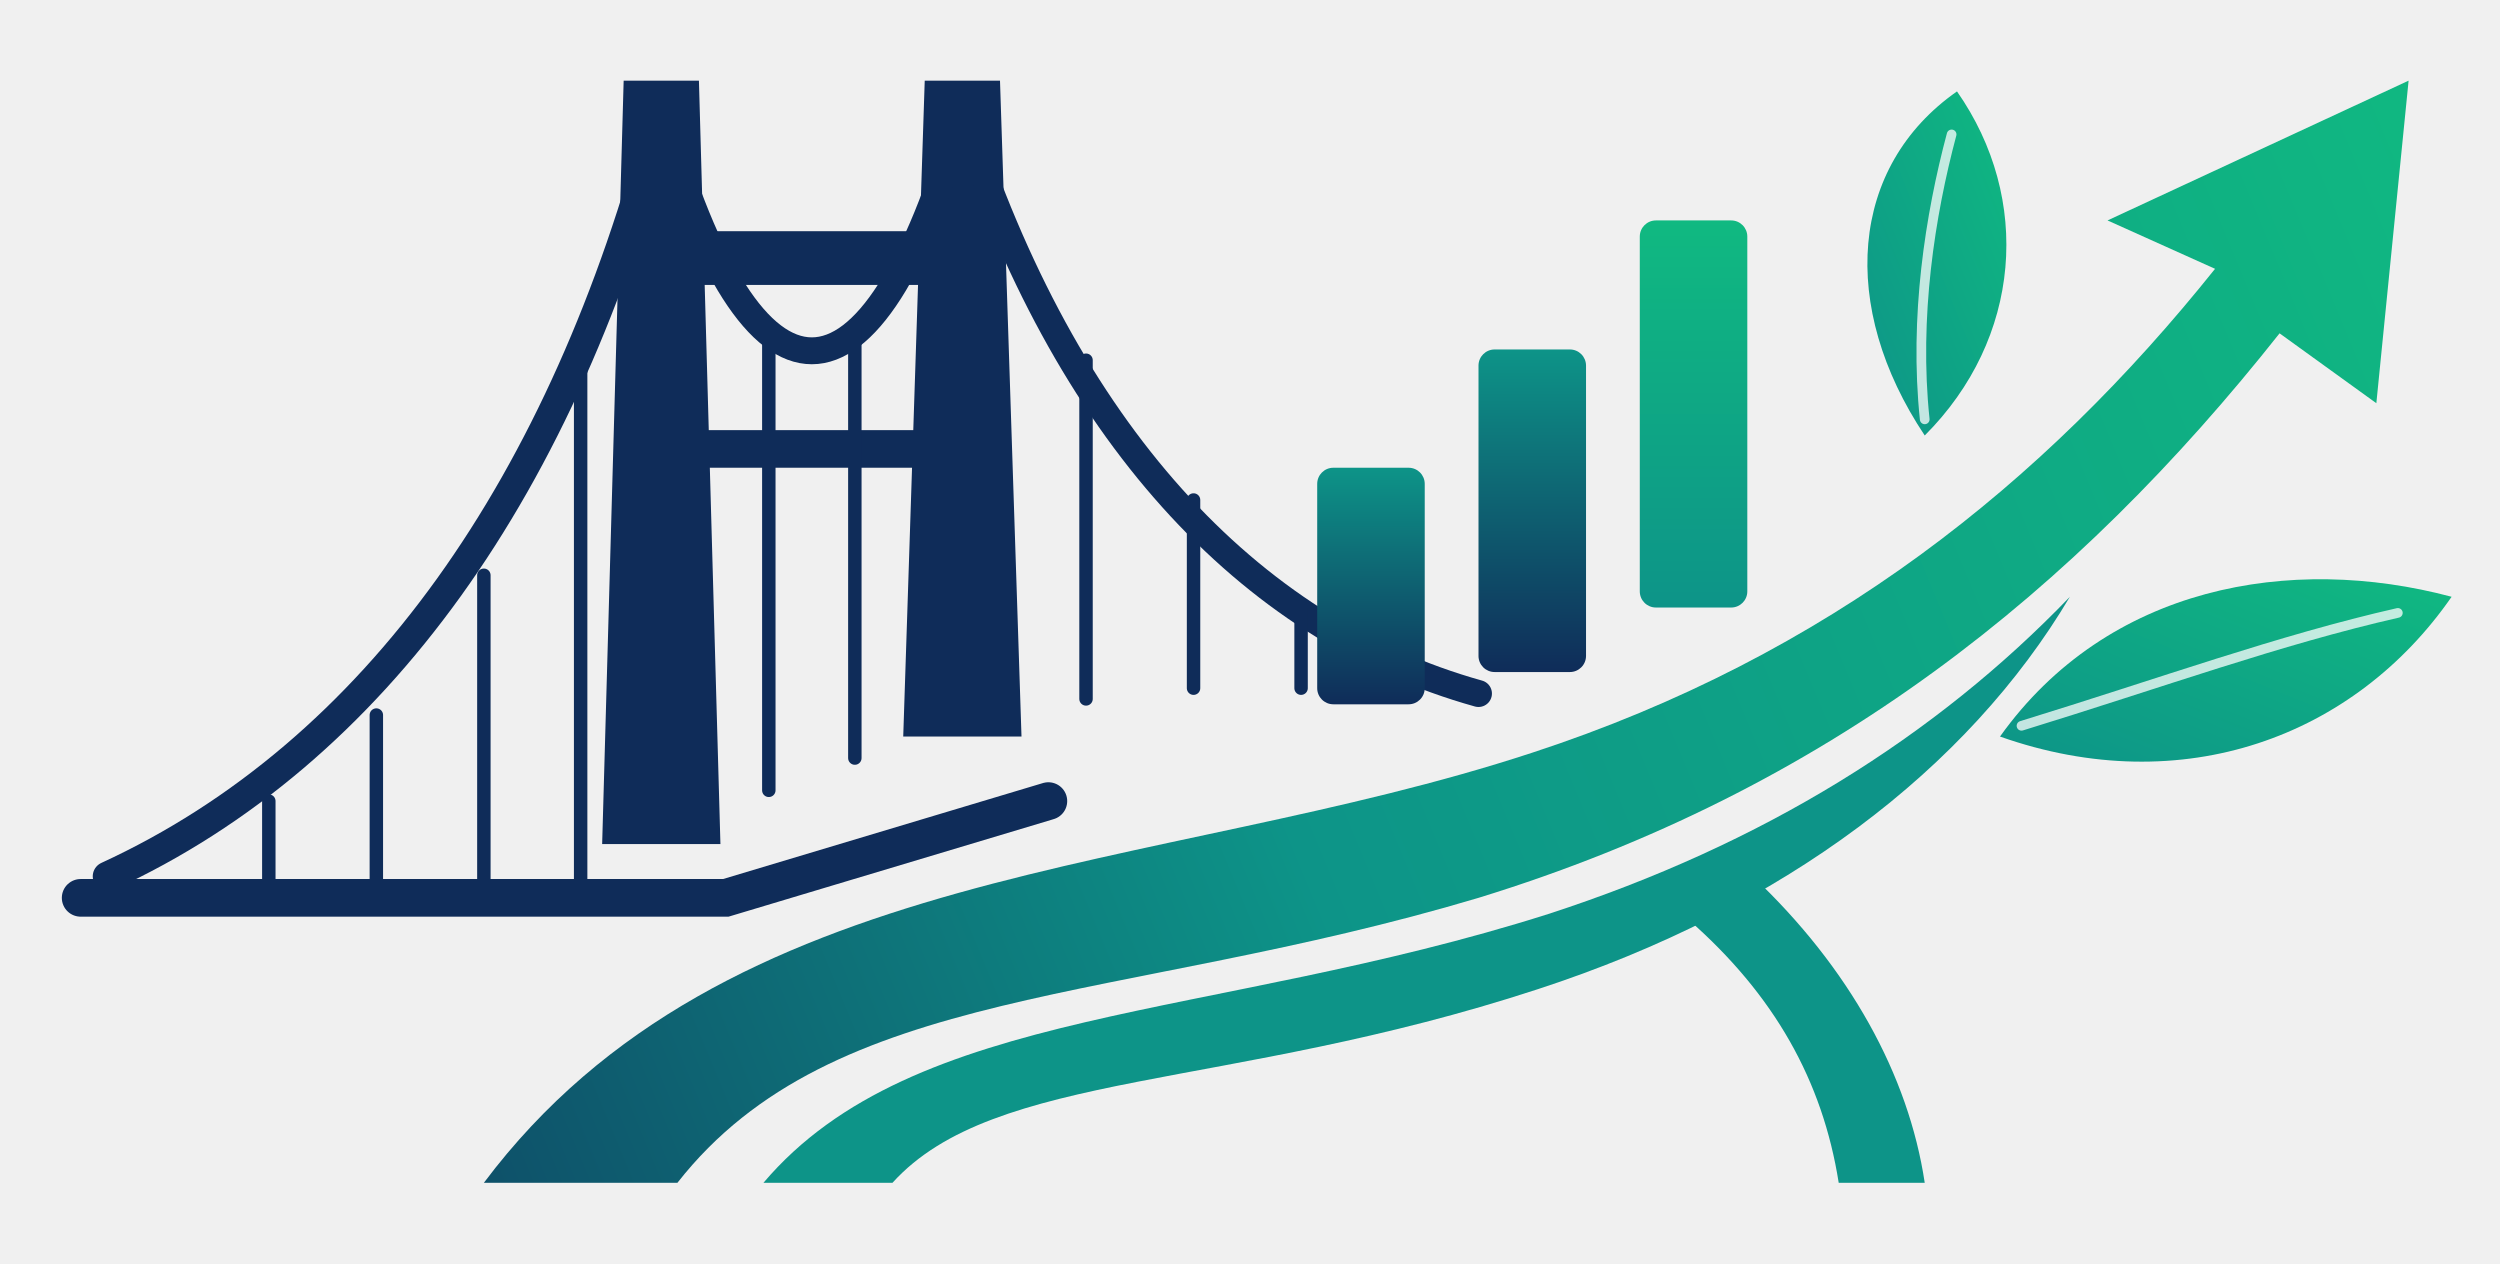
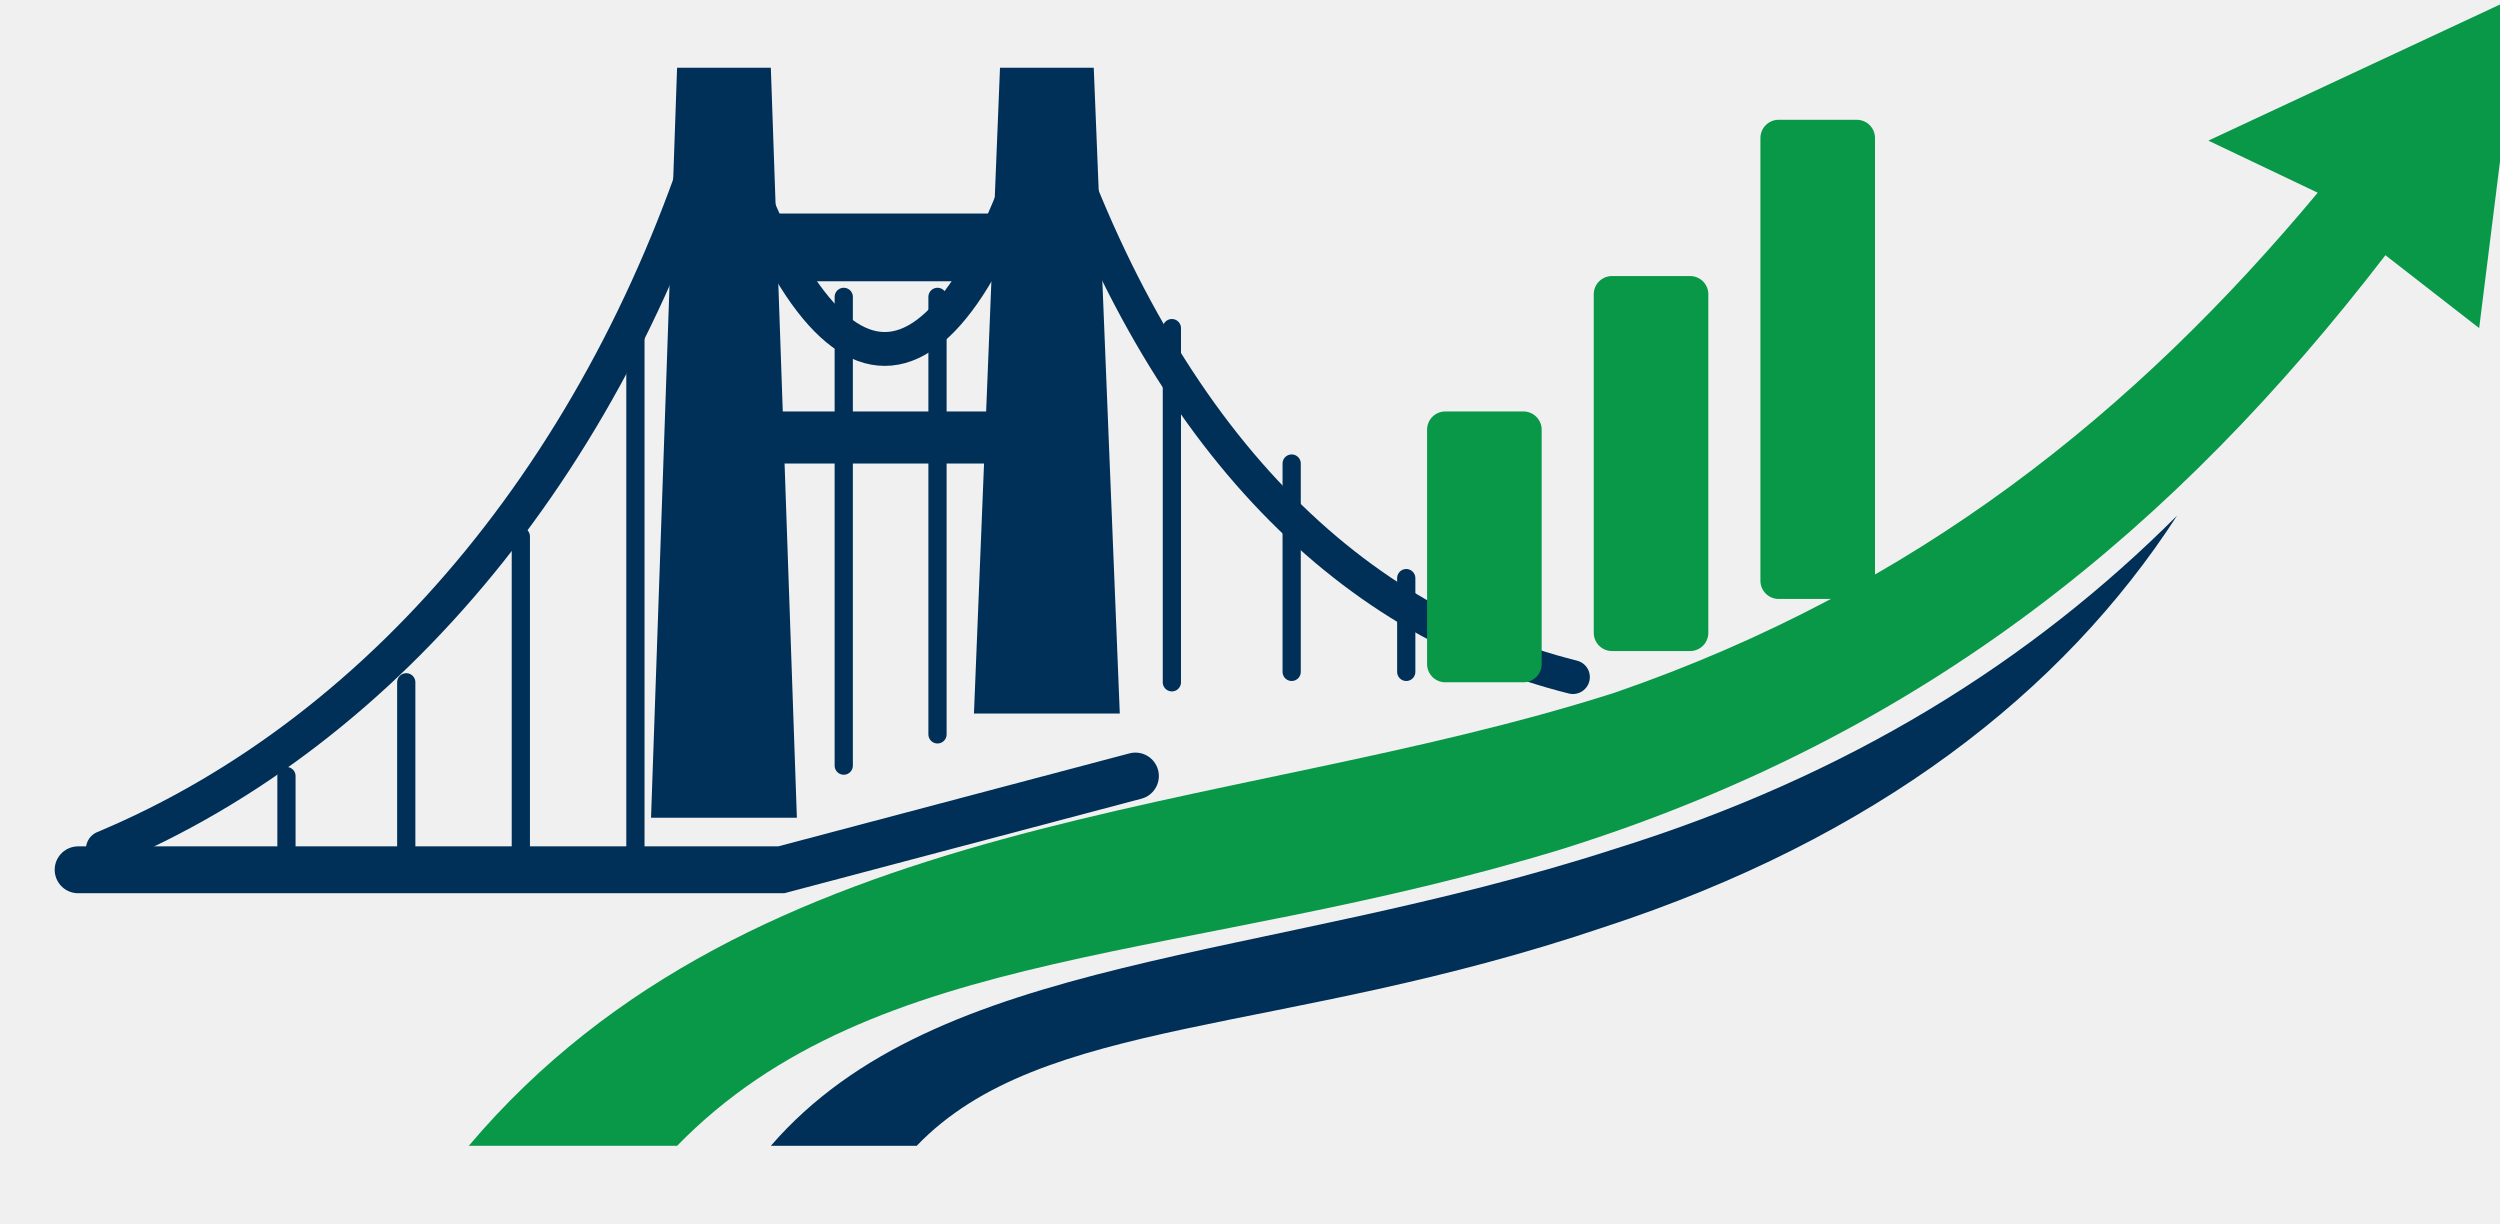
- <svg xmlns="http://www.w3.org/2000/svg" viewBox="160 95 465 235" width="465" height="235">
-   <defs>
-     <linearGradient id="bridgeFlowGrad" x1="150" y1="310" x2="620" y2="115" gradientUnits="userSpaceOnUse">
-       <stop offset="0%" stop-color="#0F2C59" />
-       <stop offset="50%" stop-color="#0D9488" />
-       <stop offset="100%" stop-color="#10B981" />
-     </linearGradient>
-     <linearGradient id="barGrad1" x1="0" y1="0" x2="0" y2="1">
-       <stop offset="0%" stop-color="#0D9488" />
-       <stop offset="100%" stop-color="#0F2C59" />
-     </linearGradient>
-     <linearGradient id="barGrad2" x1="0" y1="0" x2="0" y2="1">
-       <stop offset="0%" stop-color="#10B981" />
-       <stop offset="100%" stop-color="#0D9488" />
-     </linearGradient>
-     <linearGradient id="leafGrad" x1="0" y1="1" x2="1" y2="0">
-       <stop offset="0%" stop-color="#0D9488" />
-       <stop offset="100%" stop-color="#10B981" />
-     </linearGradient>
-   </defs>
+ <svg xmlns="http://www.w3.org/2000/svg" viewBox="150 95 480 235" width="480" height="235">
  <g id="marketing-setu-emblem">
    <g class="bridge-structure">
-       <path d="M276 110 H290 L294 252 H272 Z" fill="#0F2C59" />
-       <path d="M332 110 H346 L350 232 H328 Z" fill="#0F2C59" />
-       <rect x="284" y="138" width="54" height="10" rx="2" fill="#0F2C59" />
-       <rect x="282" y="175" width="58" height="7" rx="1.5" fill="#0F2C59" />
-       <path d="M175 262 H295 L355 244" fill="none" stroke="#0F2C59" stroke-width="7" stroke-linecap="round" />
+       <path d="M280 108 H298 L303 252 H275 Z" fill="#003058" />
+       <path d="M342 108 H360 L365 232 H337 Z" fill="#003058" />
+       <rect x="290" y="136" width="60" height="13" rx="2" fill="#003058" />
+       <rect x="288" y="174" width="64" height="10" rx="2" fill="#003058" />
+       <path d="M165 262 H300 L368 244" fill="none" stroke="#003058" stroke-width="9" stroke-linecap="round" />
    </g>
-     <path class="bridge-cable" d="M180 258 C230 235, 265 185, 283 116" fill="none" stroke="#0F2C59" stroke-width="5.5" stroke-linecap="round" />
-     <path class="bridge-cable" d="M283 116 C300 175, 322 175, 339 116" fill="none" stroke="#0F2C59" stroke-width="5" stroke-linecap="round" />
-     <path class="bridge-cable" d="M339 116 C358 175, 392 212, 435 224" fill="none" stroke="#0F2C59" stroke-width="5" stroke-linecap="round" />
-     <g class="suspender-line" stroke="#0F2C59" stroke-width="2.5" stroke-linecap="round">
-       <line x1="210" y1="244" x2="210" y2="262" />
-       <line x1="230" y1="228" x2="230" y2="262" />
-       <line x1="250" y1="202" x2="250" y2="262" />
-       <line x1="268" y1="162" x2="268" y2="262" />
-       <line x1="303" y1="156" x2="303" y2="242" />
-       <line x1="319" y1="156" x2="319" y2="236" />
-       <line x1="362" y1="162" x2="362" y2="225" />
-       <line x1="382" y1="188" x2="382" y2="223" />
-       <line x1="402" y1="208" x2="402" y2="223" />
+     <path class="bridge-cable" d="M170 258 C225 235, 268 182, 288 114" fill="none" stroke="#003058" stroke-width="7" stroke-linecap="round" />
+     <path class="bridge-cable" d="M288 114 C308 178, 332 178, 351 114" fill="none" stroke="#003058" stroke-width="6.5" stroke-linecap="round" />
+     <path class="bridge-cable" d="M351 114 C372 178, 408 214, 452 225" fill="none" stroke="#003058" stroke-width="6.5" stroke-linecap="round" />
+     <g class="suspender-line" stroke="#003058" stroke-width="3.5" stroke-linecap="round">
+       <line x1="205" y1="244" x2="205" y2="262" />
+       <line x1="228" y1="226" x2="228" y2="262" />
+       <line x1="250" y1="198" x2="250" y2="262" />
+       <line x1="272" y1="156" x2="272" y2="262" />
+       <line x1="312" y1="152" x2="312" y2="242" />
+       <line x1="330" y1="152" x2="330" y2="236" />
+       <line x1="375" y1="158" x2="375" y2="226" />
+       <line x1="398" y1="184" x2="398" y2="224" />
+       <line x1="420" y1="206" x2="420" y2="224" />
    </g>
-     <rect class="growth-bar bar-1" x="405" y="182" width="20" height="44" rx="3" fill="url(#barGrad1)" />
-     <rect class="growth-bar bar-2" x="435" y="160" width="20" height="60" rx="3" fill="url(#barGrad1)" />
-     <rect class="growth-bar bar-3" x="465" y="136" width="20" height="72" rx="3" fill="url(#barGrad2)" />
-     <g class="leaf-upper">
-       <path d="M518 176 C502 152, 504 126, 524 112 C538 132, 536 158, 518 176 Z" fill="url(#leafGrad)" />
-       <path d="M518 173 C516 154, 519 135, 523 120" fill="none" stroke="#FFFFFF" stroke-width="1.8" stroke-linecap="round" opacity="0.75" />
-     </g>
-     <g class="leaf-lower">
-       <path d="M532 232 C552 204, 586 198, 616 206 C598 232, 566 244, 532 232 Z" fill="url(#leafGrad)" />
-       <path d="M536 230 C562 222, 584 214, 606 209" fill="none" stroke="#FFFFFF" stroke-width="1.8" stroke-linecap="round" opacity="0.75" />
-     </g>
-     <g>
-       <path d="M250 315 C295 255, 375 258, 445 235 C500 217, 540 185, 572 145 L552 136 L608 110 L602 170 L584 157 C546 205, 500 242, 435 262 C368 282, 315 278, 286 315 Z" fill="url(#bridgeFlowGrad)" />
-       <path d="M302 315 C330 282, 385 285, 448 265 C488 252, 520 232, 545 206 C526 238, 492 264, 446 279 C388 298, 345 294, 326 315 Z" fill="#0D9488" />
-       <path d="M486 258 C504 275, 515 295, 518 315 H502 C499 296, 490 280, 474 266 Z" fill="#0D9488" />
-     </g>
+     <rect class="growth-bar bar-1" x="424" y="174" width="22" height="52" rx="3.5" fill="#089848" />
+     <rect class="growth-bar bar-2" x="456" y="148" width="22" height="72" rx="3.5" fill="#089848" />
+     <rect class="growth-bar bar-3" x="488" y="118" width="22" height="92" rx="3.5" fill="#089848" />
+     <path d="M240 315 C295 250, 385 252, 460 228 C518 208, 560 174, 595 132 L574 122 L634 94 L626 158 L608 144 C568 196, 520 236, 450 258 C378 280, 318 276, 280 315 Z" fill="#089848" />
+     <path d="M298 315 C330 278, 392 280, 460 258 C505 244, 540 222, 568 194 C546 228, 510 256, 458 273 C396 294, 350 290, 326 315 Z" fill="#003058" />
  </g>
</svg>
